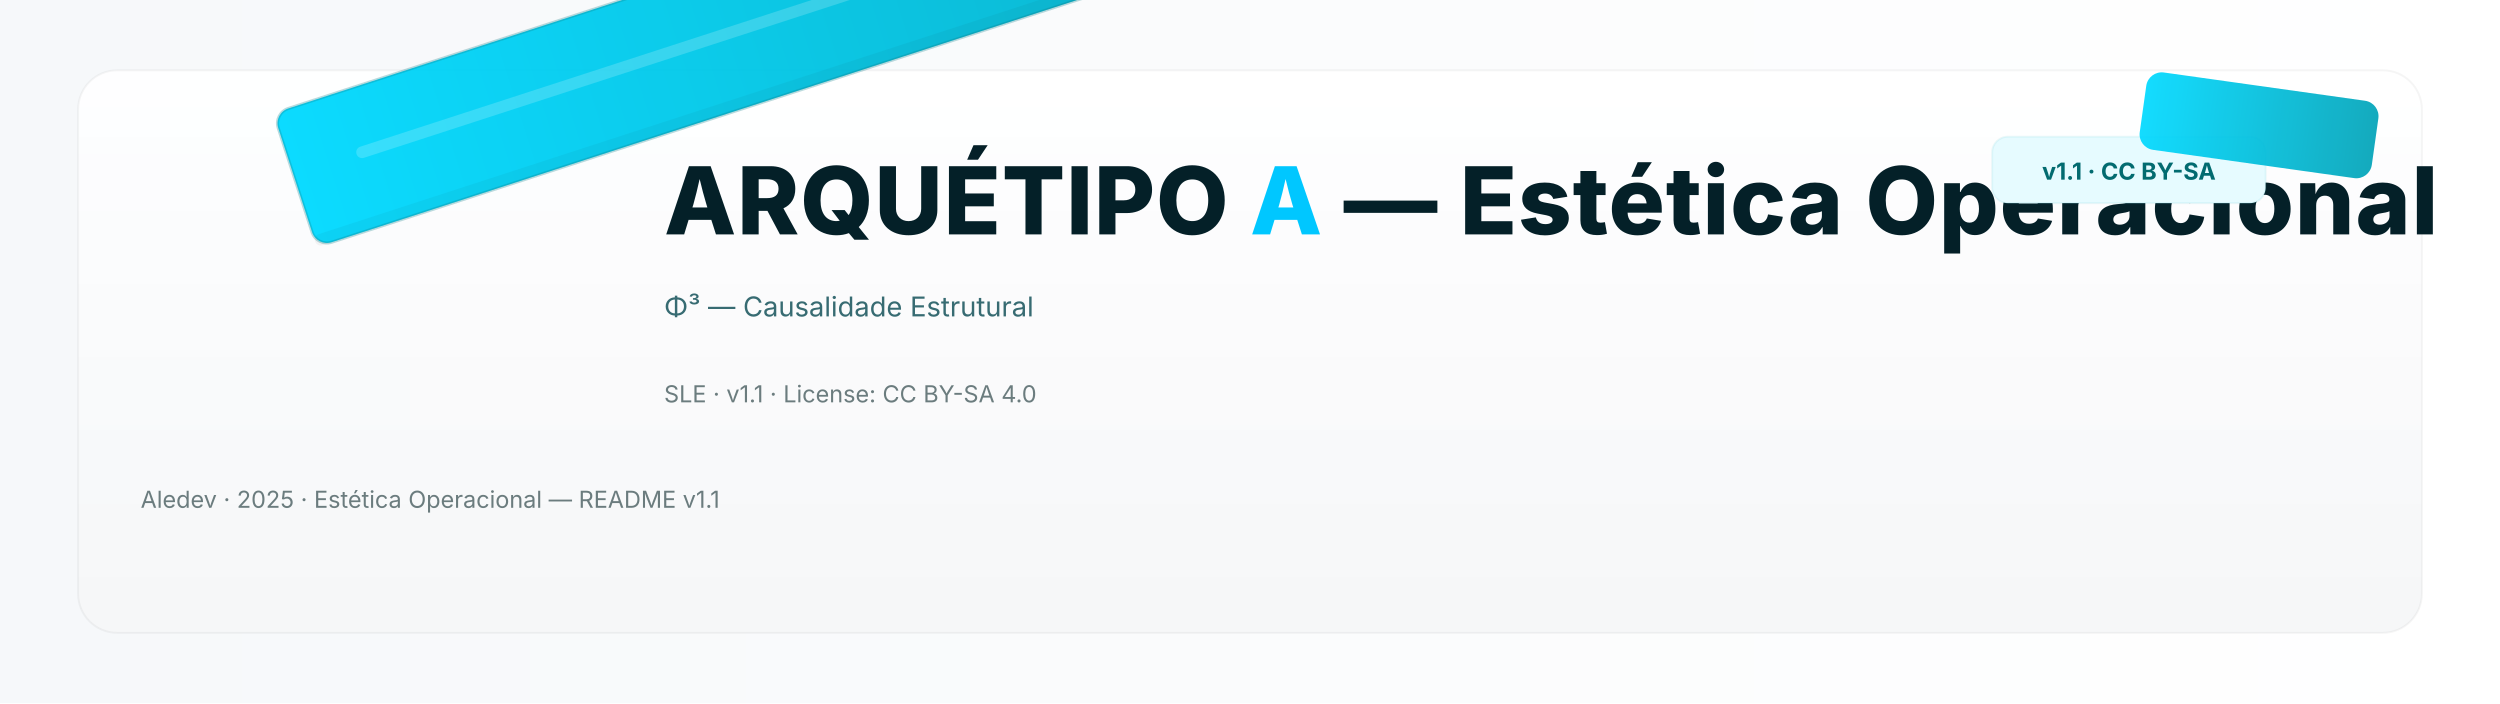
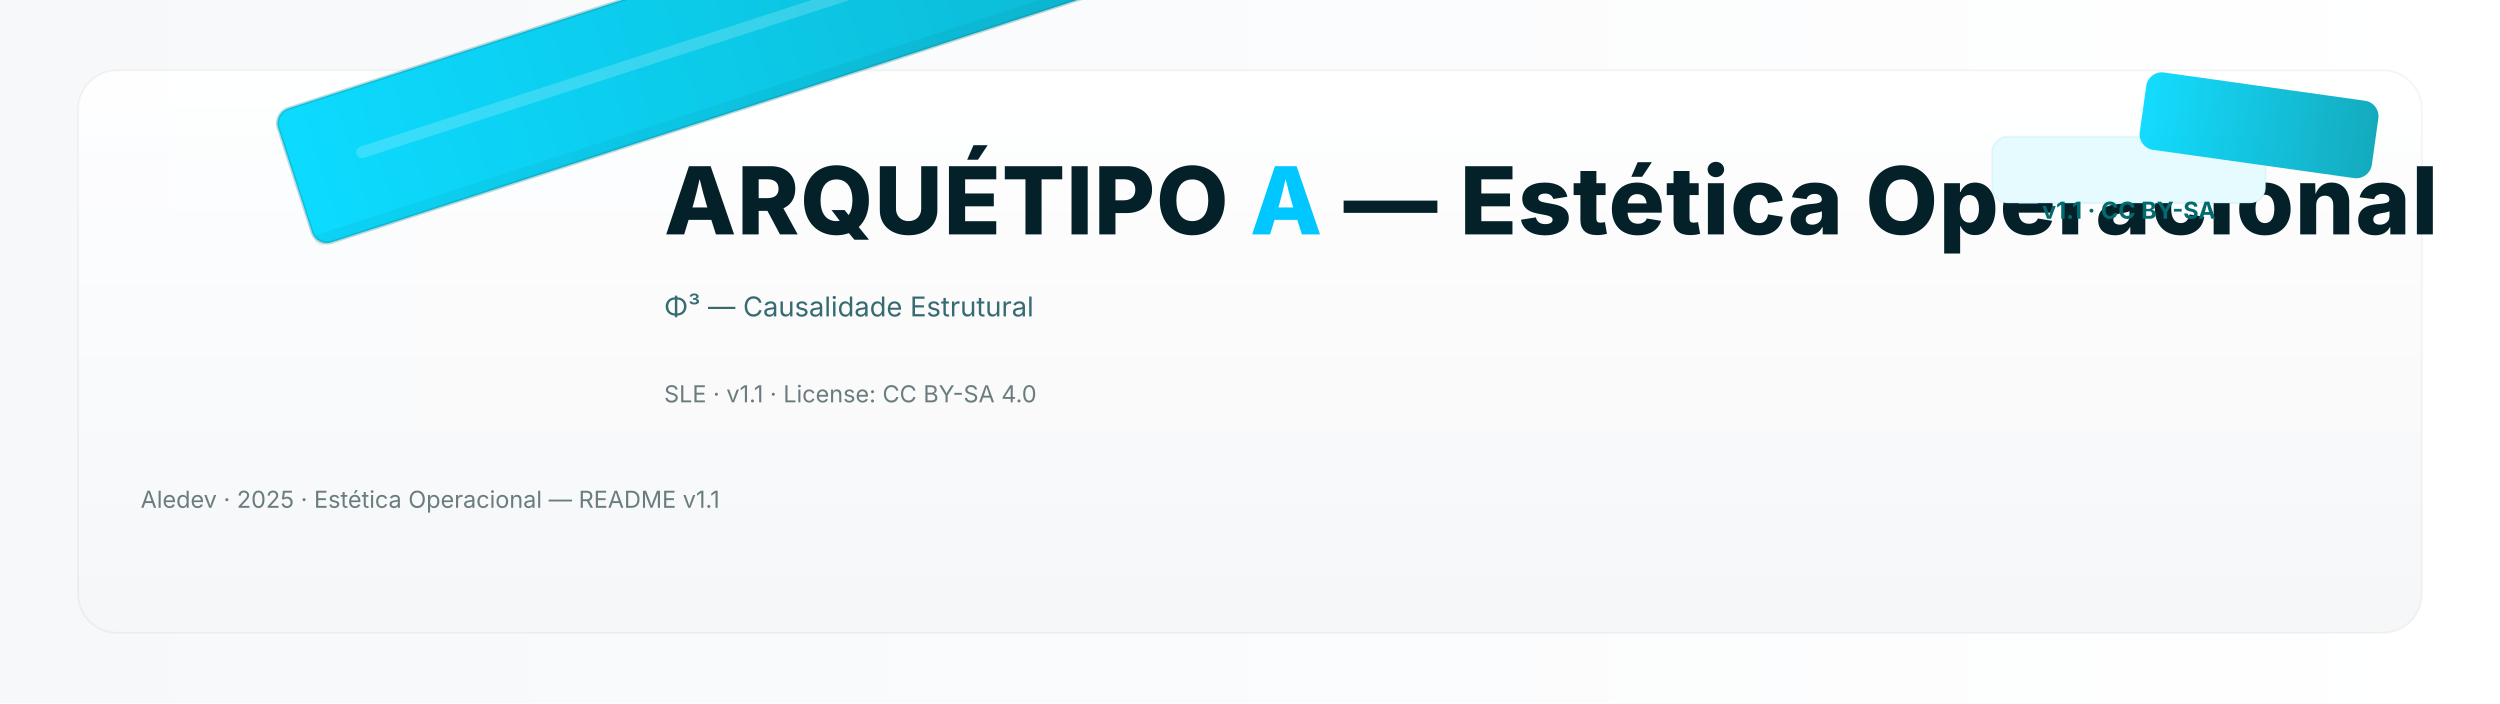
<svg xmlns="http://www.w3.org/2000/svg" width="1280" height="360" viewBox="0 0 1280 360" role="img" aria-label="ARQUÉTIPO A — Estética Operacional. Φ³ — Causalidade Estrutural">
  <defs>
    <linearGradient id="bgGrad" x1="0" x2="1">
      <stop offset="0%" stop-color="#f6f8fa" />
      <stop offset="100%" stop-color="#ffffff" />
    </linearGradient>
    <linearGradient id="bladeGrad" x1="0" x2="1">
      <stop offset="0%" stop-color="#00d9ff" />
      <stop offset="100%" stop-color="#00a3b8" />
    </linearGradient>
    <linearGradient id="panelLight" x1="0" x2="0" y1="0" y2="1">
      <stop offset="0%" stop-color="rgba(255,255,255,0.92)" />
      <stop offset="100%" stop-color="rgba(245,246,247,0.95)" />
    </linearGradient>
    <style type="text/css">
      .panel { rx: 18; }
      .title { font-family: Inter, "Segoe UI", system-ui, -apple-system, "Helvetica Neue", Arial; font-weight:800; font-size:48px; fill:#042028; letter-spacing:0.5px; }
      .subtitle { font-family: Inter, "Segoe UI", system-ui; font-size:14px; fill:#376b72; }
      .meta { font-family: Inter, "Segoe UI", system-ui; font-size:12px; fill:#6b7c7e; }
      .blade { opacity:0.95; }
      .accentBox { fill:#00b3c4; opacity:0.95; }
    </style>
  </defs>
  <rect x="0" y="0" width="1280" height="360" fill="url(#bgGrad)" />
  <g transform="translate(40,36)">
    <rect x="0" y="0" width="1200" height="288" rx="20" fill="url(#panelLight)" stroke="rgba(10,20,22,0.04)" stroke-width="1" />
    <rect x="0" y="0" width="1200" height="288" rx="20" fill="rgba(255,255,255,0.02)" />
  </g>
  <g transform="translate(140,58) rotate(-18 0 0)">
    <rect x="0" y="0" width="680" height="72" rx="8" fill="url(#bladeGrad)" class="blade" stroke="rgba(0,118,130,0.28)" stroke-width="1.6" />
    <rect x="34" y="30" width="612" height="6" rx="3" fill="rgba(255,255,255,0.18)" />
    <rect x="0" y="66" width="680" height="6" rx="3" fill="rgba(0,0,0,0.04)" />
  </g>
  <g transform="translate(340,120)">
    <text x="0" y="0" class="title">ARQUÉTIPO <tspan fill="#00c7ff">A</tspan> — Estética Operacional</text>
    <text x="0" y="42" class="subtitle">Φ³ — Causalidade Estrutural</text>
    <text x="0" y="86" class="meta">SLE · v1.1 · License: CC BY-SA 4.0</text>
  </g>
  <g transform="translate(1020,70)">
    <rect x="0" y="0" width="140" height="34" rx="8" fill="#e6fbff" stroke="rgba(0,163,184,0.08)" />
-     <text x="70" y="22" text-anchor="middle" font-family="Inter, system-ui, Arial" font-size="12" fill="#026b70" font-weight="700">v1.1 · CC BY-SA</text>
+     <text x="70" y="42" text-anchor="middle" font-family="Inter, system-ui, Arial" font-size="12" fill="#026b70" font-weight="700">v1.1 · CC BY-SA</text>
  </g>
  <g transform="translate(1100,36) rotate(8)">
    <rect x="0" y="0" width="120" height="40" rx="8" fill="url(#bladeGrad)" opacity="0.92" />
  </g>
  <g transform="translate(72,260)">
    <text x="0" y="0" class="meta">Aledev · 2025 · Estética Operacional — README v1.1</text>
  </g>
  <rect x="8" y="8" width="1264" height="344" fill="none" />
</svg>
